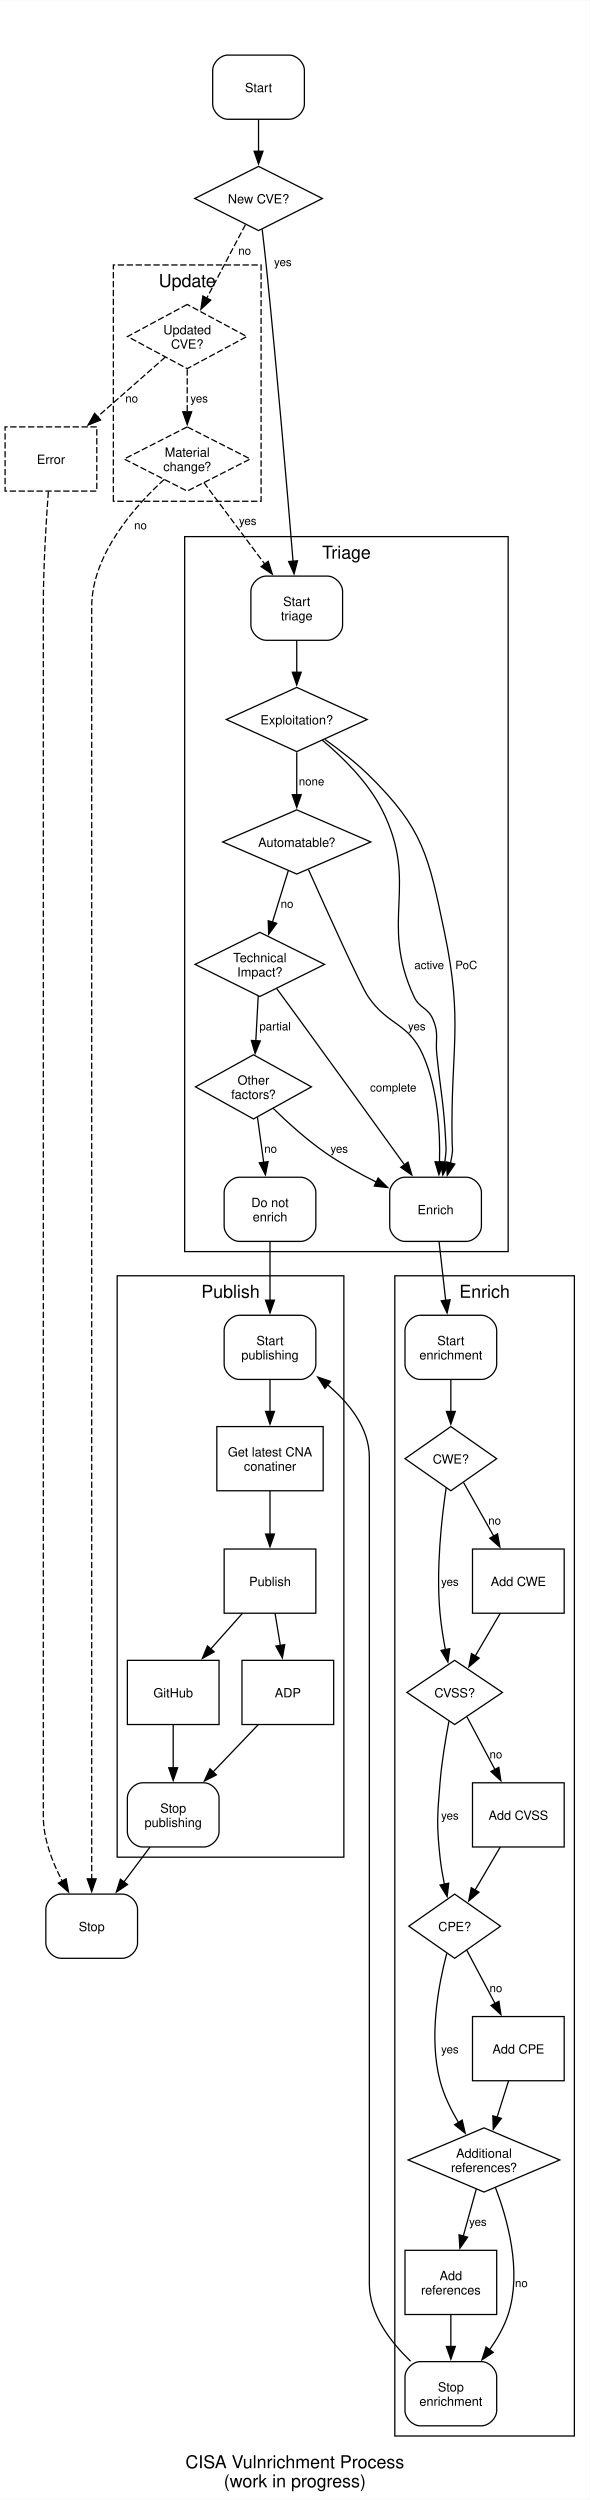
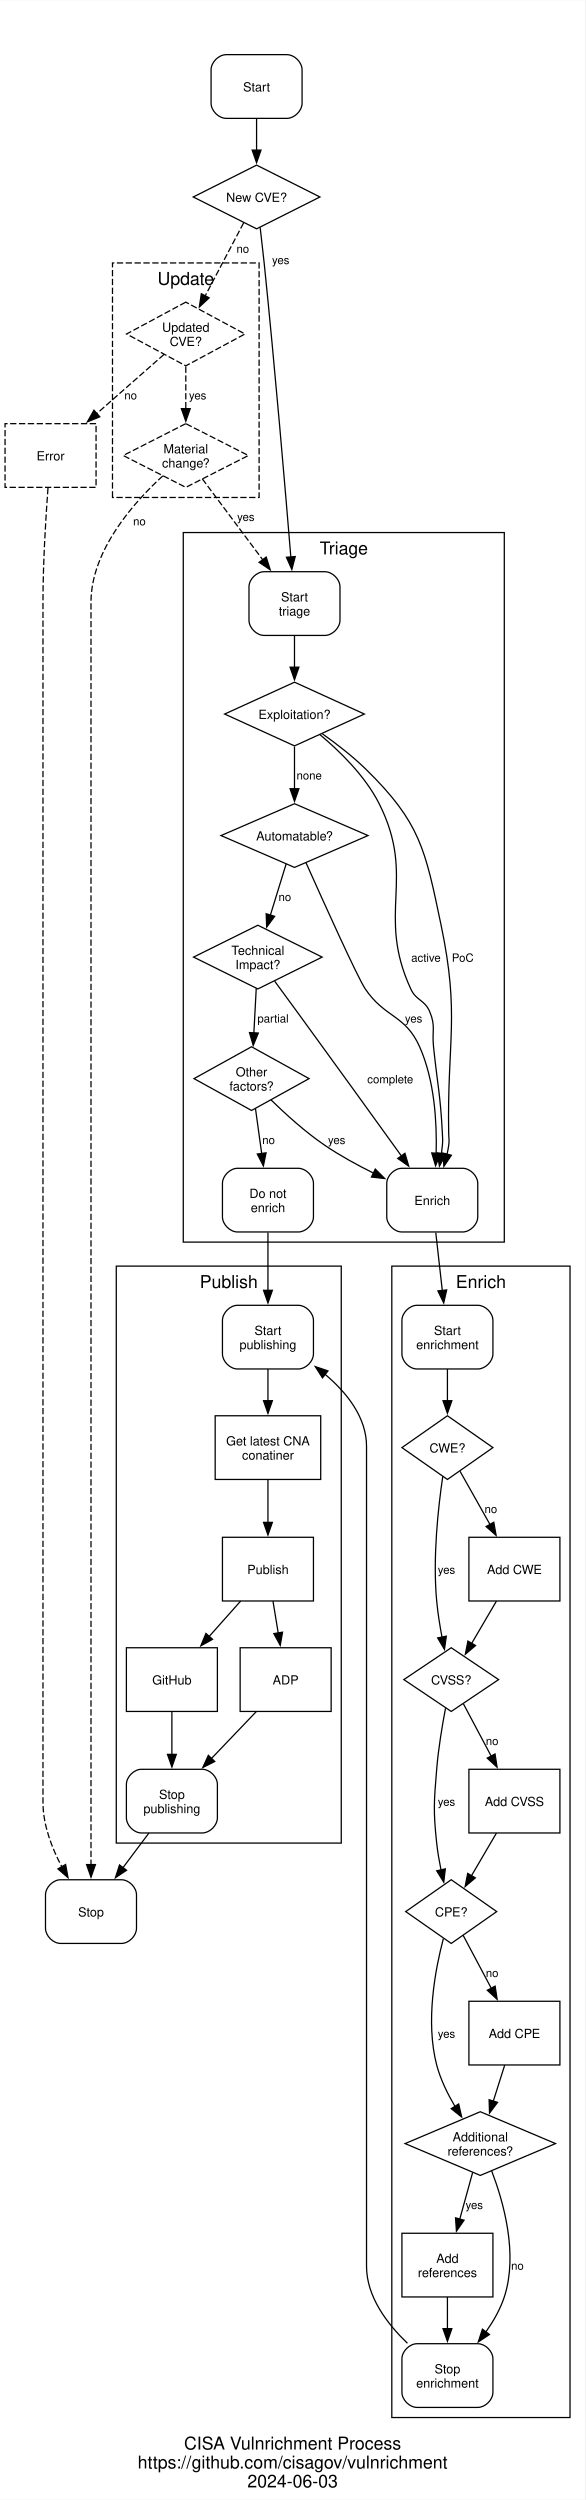
- <svg xmlns="http://www.w3.org/2000/svg" width="463pt" height="1963pt" viewBox="0.00 0.00 463.00 1962.50">
-   <g id="graph0" class="graph" transform="scale(1 1) rotate(0) translate(4 1958.5)">
-     <polygon fill="white" stroke="none" points="-4,4 -4,-1958.5 459,-1958.5 459,4 -4,4" />
-     <text text-anchor="middle" x="227.5" y="-20.7" font-family="Helvetica,sans-Serif" font-size="14.00">CISA Vulnrichment Process</text>
-     <text text-anchor="middle" x="227.5" y="-5.7" font-family="Helvetica,sans-Serif" font-size="14.00"> (work in progress)</text>
+ <svg xmlns="http://www.w3.org/2000/svg" width="463pt" height="1978pt" viewBox="0.00 0.00 463.00 1977.50">
+   <g id="graph0" class="graph" transform="scale(1 1) rotate(0) translate(4 1973.5)">
+     <polygon fill="white" stroke="none" points="-4,4 -4,-1973.5 459,-1973.5 459,4 -4,4" />
+     <text text-anchor="middle" x="227.5" y="-35.7" font-family="Helvetica,sans-Serif" font-size="14.00">CISA Vulnrichment Process</text>
+     <text text-anchor="middle" x="227.5" y="-20.7" font-family="Helvetica,sans-Serif" font-size="14.00">https://github.com/cisagov/vulnrichment</text>
+     <text text-anchor="middle" x="227.5" y="-5.7" font-family="Helvetica,sans-Serif" font-size="14.00">2024-06-03</text>
    <g id="clust1" class="cluster">
</g>
    <g id="clust2" class="cluster">
-       <polygon fill="none" stroke="black" points="141,-976 141,-1537.4 395,-1537.4 395,-976 141,-976" />
-       <text text-anchor="end" x="287.12" y="-1520.1" font-family="Helvetica,sans-Serif" font-size="14.00">Triage</text>
+       <polygon fill="none" stroke="black" points="141,-991 141,-1552.4 395,-1552.4 395,-991 141,-991" />
+       <text text-anchor="end" x="287.12" y="-1535.1" font-family="Helvetica,sans-Serif" font-size="14.00">Triage</text>
    </g>
    <g id="clust3" class="cluster">
-       <polygon fill="none" stroke="black" stroke-dasharray="5,2" points="85,-1565.15 85,-1750.7 201,-1750.7 201,-1565.15 85,-1565.15" />
-       <text text-anchor="middle" x="143" y="-1733.4" font-family="Helvetica,sans-Serif" font-size="14.00">Update</text>
+       <polygon fill="none" stroke="black" stroke-dasharray="5,2" points="85,-1580.15 85,-1765.7 201,-1765.7 201,-1580.15 85,-1580.15" />
+       <text text-anchor="middle" x="143" y="-1748.4" font-family="Helvetica,sans-Serif" font-size="14.00">Update</text>
    </g>
    <g id="clust4" class="cluster">
-       <polygon fill="none" stroke="black" points="88,-500.5 88,-957 266,-957 266,-500.5 88,-500.5" />
-       <text text-anchor="middle" x="177" y="-939.7" font-family="Helvetica,sans-Serif" font-size="14.00">Publish</text>
+       <polygon fill="none" stroke="black" points="88,-515.5 88,-972 266,-972 266,-515.5 88,-515.5" />
+       <text text-anchor="middle" x="177" y="-954.7" font-family="Helvetica,sans-Serif" font-size="14.00">Publish</text>
    </g>
    <g id="clust5" class="cluster">
-       <polygon fill="none" stroke="black" points="306,-46 306,-957 447,-957 447,-46 306,-46" />
-       <text text-anchor="middle" x="376.5" y="-939.7" font-family="Helvetica,sans-Serif" font-size="14.00">Enrich</text>
+       <polygon fill="none" stroke="black" points="306,-61 306,-972 447,-972 447,-61 306,-61" />
+       <text text-anchor="middle" x="376.5" y="-954.7" font-family="Helvetica,sans-Serif" font-size="14.00">Enrich</text>
    </g>
    <g id="node1" class="node">
-       <path fill="none" stroke="black" d="M223,-1915.5C223,-1915.5 175,-1915.5 175,-1915.5 169,-1915.5 163,-1909.5 163,-1903.5 163,-1903.5 163,-1877.1 163,-1877.1 163,-1871.1 169,-1865.1 175,-1865.1 175,-1865.1 223,-1865.1 223,-1865.1 229,-1865.1 235,-1871.1 235,-1877.1 235,-1877.1 235,-1903.5 235,-1903.5 235,-1909.5 229,-1915.5 223,-1915.5" />
-       <text text-anchor="middle" x="199" y="-1886.43" font-family="Helvetica,sans-Serif" font-size="10.00">Start</text>
+       <path fill="none" stroke="black" d="M223,-1930.5C223,-1930.5 175,-1930.5 175,-1930.5 169,-1930.5 163,-1924.5 163,-1918.5 163,-1918.5 163,-1892.1 163,-1892.1 163,-1886.1 169,-1880.1 175,-1880.1 175,-1880.1 223,-1880.1 223,-1880.1 229,-1880.1 235,-1886.1 235,-1892.1 235,-1892.1 235,-1918.5 235,-1918.5 235,-1924.5 229,-1930.5 223,-1930.5" />
+       <text text-anchor="middle" x="199" y="-1901.43" font-family="Helvetica,sans-Serif" font-size="10.00">Start</text>
    </g>
    <g id="node3" class="node">
-       <polygon fill="none" stroke="black" points="199,-1828.1 148.89,-1802.9 199,-1777.7 249.11,-1802.9 199,-1828.1" />
-       <text text-anchor="middle" x="199" y="-1799.03" font-family="Helvetica,sans-Serif" font-size="10.00">New CVE?</text>
+       <polygon fill="none" stroke="black" points="199,-1843.1 148.89,-1817.9 199,-1792.7 249.11,-1817.9 199,-1843.1" />
+       <text text-anchor="middle" x="199" y="-1814.03" font-family="Helvetica,sans-Serif" font-size="10.00">New CVE?</text>
    </g>
    <g id="edge5" class="edge">
-       <path fill="none" stroke="black" d="M199,-1865.06C199,-1857.19 199,-1848.29 199,-1839.76" />
-       <polygon fill="black" stroke="black" points="202.5,-1840.01 199,-1830.01 195.5,-1840.01 202.5,-1840.01" />
+       <path fill="none" stroke="black" d="M199,-1880.06C199,-1872.19 199,-1863.29 199,-1854.76" />
+       <polygon fill="black" stroke="black" points="202.5,-1855.01 199,-1845.01 195.5,-1855.01 202.5,-1855.01" />
    </g>
    <g id="node2" class="node">
-       <path fill="none" stroke="black" d="M92,-471.5C92,-471.5 44,-471.5 44,-471.5 38,-471.5 32,-465.5 32,-459.5 32,-459.5 32,-433.1 32,-433.1 32,-427.1 38,-421.1 44,-421.1 44,-421.1 92,-421.1 92,-421.1 98,-421.1 104,-427.1 104,-433.1 104,-433.1 104,-459.5 104,-459.5 104,-465.5 98,-471.5 92,-471.5" />
-       <text text-anchor="middle" x="68" y="-442.42" font-family="Helvetica,sans-Serif" font-size="10.00">Stop</text>
+       <path fill="none" stroke="black" d="M92,-486.5C92,-486.5 44,-486.5 44,-486.5 38,-486.5 32,-480.5 32,-474.5 32,-474.5 32,-448.1 32,-448.1 32,-442.1 38,-436.1 44,-436.1 44,-436.1 92,-436.1 92,-436.1 98,-436.1 104,-442.1 104,-448.1 104,-448.1 104,-474.5 104,-474.5 104,-480.5 98,-486.5 92,-486.5" />
+       <text text-anchor="middle" x="68" y="-457.42" font-family="Helvetica,sans-Serif" font-size="10.00">Stop</text>
    </g>
    <g id="node4" class="node">
-       <polygon fill="none" stroke="black" stroke-dasharray="5,2" points="143,-1719.7 96.15,-1694.5 143,-1669.3 189.85,-1694.5 143,-1719.7" />
-       <text text-anchor="middle" x="143" y="-1696.25" font-family="Helvetica,sans-Serif" font-size="10.00">Updated</text>
-       <text text-anchor="middle" x="143" y="-1685" font-family="Helvetica,sans-Serif" font-size="10.00"> CVE?</text>
+       <polygon fill="none" stroke="black" stroke-dasharray="5,2" points="143,-1734.7 96.15,-1709.5 143,-1684.3 189.85,-1709.5 143,-1734.7" />
+       <text text-anchor="middle" x="143" y="-1711.25" font-family="Helvetica,sans-Serif" font-size="10.00">Updated</text>
+       <text text-anchor="middle" x="143" y="-1700" font-family="Helvetica,sans-Serif" font-size="10.00"> CVE?</text>
    </g>
    <g id="edge17" class="edge">
-       <path fill="none" stroke="black" stroke-dasharray="5,2" d="M188.73,-1782.38C180.23,-1766.24 168.03,-1743.05 158.37,-1724.7" />
-       <polygon fill="black" stroke="black" points="161.48,-1723.09 153.72,-1715.87 155.28,-1726.35 161.48,-1723.09" />
-       <text text-anchor="middle" x="188.11" y="-1758.72" font-family="Helvetica,sans-Serif" font-size="9.00">no</text>
+       <path fill="none" stroke="black" stroke-dasharray="5,2" d="M188.73,-1797.38C180.23,-1781.24 168.03,-1758.05 158.37,-1739.7" />
+       <polygon fill="black" stroke="black" points="161.48,-1738.09 153.72,-1730.87 155.28,-1741.35 161.48,-1738.09" />
+       <text text-anchor="middle" x="188.11" y="-1773.72" font-family="Helvetica,sans-Serif" font-size="9.00">no</text>
    </g>
    <g id="node24" class="node">
-       <path fill="none" stroke="black" d="M253,-1506.4C253,-1506.4 205,-1506.4 205,-1506.4 199,-1506.4 193,-1500.4 193,-1494.4 193,-1494.4 193,-1468 193,-1468 193,-1462 199,-1456 205,-1456 205,-1456 253,-1456 253,-1456 259,-1456 265,-1462 265,-1468 265,-1468 265,-1494.4 265,-1494.4 265,-1500.4 259,-1506.4 253,-1506.4" />
-       <text text-anchor="middle" x="229" y="-1482.95" font-family="Helvetica,sans-Serif" font-size="10.00">Start</text>
-       <text text-anchor="middle" x="229" y="-1471.7" font-family="Helvetica,sans-Serif" font-size="10.00">triage</text>
+       <path fill="none" stroke="black" d="M253,-1521.4C253,-1521.4 205,-1521.4 205,-1521.4 199,-1521.4 193,-1515.4 193,-1509.4 193,-1509.4 193,-1483 193,-1483 193,-1477 199,-1471 205,-1471 205,-1471 253,-1471 253,-1471 259,-1471 265,-1477 265,-1483 265,-1483 265,-1509.4 265,-1509.4 265,-1515.4 259,-1521.4 253,-1521.4" />
+       <text text-anchor="middle" x="229" y="-1497.95" font-family="Helvetica,sans-Serif" font-size="10.00">Start</text>
+       <text text-anchor="middle" x="229" y="-1486.7" font-family="Helvetica,sans-Serif" font-size="10.00">triage</text>
    </g>
    <g id="edge6" class="edge">
-       <path fill="none" stroke="black" d="M201.85,-1778.72C202.9,-1769.95 204.05,-1759.87 205,-1750.7 213.59,-1667.52 221.88,-1569.66 226.1,-1518.12" />
-       <polygon fill="black" stroke="black" points="229.59,-1518.42 226.92,-1508.16 222.62,-1517.85 229.59,-1518.42" />
-       <text text-anchor="middle" x="218.09" y="-1749.82" font-family="Helvetica,sans-Serif" font-size="9.00">yes</text>
+       <path fill="none" stroke="black" d="M201.85,-1793.72C202.9,-1784.95 204.05,-1774.87 205,-1765.7 213.59,-1682.52 221.88,-1584.66 226.1,-1533.12" />
+       <polygon fill="black" stroke="black" points="229.59,-1533.42 226.92,-1523.16 222.62,-1532.85 229.59,-1533.42" />
+       <text text-anchor="middle" x="218.09" y="-1764.82" font-family="Helvetica,sans-Serif" font-size="9.00">yes</text>
    </g>
    <g id="node5" class="node">
-       <polygon fill="none" stroke="black" stroke-dasharray="5,2" points="143,-1623.55 93.48,-1598.35 143,-1573.15 192.52,-1598.35 143,-1623.55" />
-       <text text-anchor="middle" x="143" y="-1600.1" font-family="Helvetica,sans-Serif" font-size="10.00">Material</text>
-       <text text-anchor="middle" x="143" y="-1588.85" font-family="Helvetica,sans-Serif" font-size="10.00"> change?</text>
+       <polygon fill="none" stroke="black" stroke-dasharray="5,2" points="143,-1638.55 93.48,-1613.35 143,-1588.15 192.52,-1613.35 143,-1638.55" />
+       <text text-anchor="middle" x="143" y="-1615.1" font-family="Helvetica,sans-Serif" font-size="10.00">Material</text>
+       <text text-anchor="middle" x="143" y="-1603.85" font-family="Helvetica,sans-Serif" font-size="10.00"> change?</text>
    </g>
    <g id="edge18" class="edge">
-       <path fill="none" stroke="black" stroke-dasharray="5,2" d="M143,-1668.76C143,-1658.49 143,-1646.37 143,-1635.16" />
-       <polygon fill="black" stroke="black" points="146.5,-1635.44 143,-1625.44 139.5,-1635.44 146.5,-1635.44" />
-       <text text-anchor="middle" x="152.38" y="-1642.75" font-family="Helvetica,sans-Serif" font-size="9.00">  yes</text>
+       <path fill="none" stroke="black" stroke-dasharray="5,2" d="M143,-1683.76C143,-1673.49 143,-1661.37 143,-1650.16" />
+       <polygon fill="black" stroke="black" points="146.5,-1650.44 143,-1640.44 139.5,-1650.44 146.5,-1650.44" />
+       <text text-anchor="middle" x="152.38" y="-1657.75" font-family="Helvetica,sans-Serif" font-size="9.00">  yes</text>
    </g>
    <g id="node22" class="node">
-       <polygon fill="none" stroke="black" stroke-dasharray="5,2" points="72,-1623.55 0,-1623.55 0,-1573.15 72,-1573.15 72,-1623.55" />
-       <text text-anchor="middle" x="36" y="-1594.48" font-family="Helvetica,sans-Serif" font-size="10.00">Error</text>
+       <polygon fill="none" stroke="black" stroke-dasharray="5,2" points="72,-1638.55 0,-1638.55 0,-1588.15 72,-1588.15 72,-1638.55" />
+       <text text-anchor="middle" x="36" y="-1609.48" font-family="Helvetica,sans-Serif" font-size="10.00">Error</text>
    </g>
    <g id="edge2" class="edge">
-       <path fill="none" stroke="black" stroke-dasharray="5,2" d="M125.81,-1678.37C111.49,-1665.78 90.61,-1647.4 72.58,-1631.54" />
-       <polygon fill="black" stroke="black" points="74.96,-1628.97 65.14,-1624.99 70.33,-1634.22 74.96,-1628.97" />
-       <text text-anchor="middle" x="99.38" y="-1642.75" font-family="Helvetica,sans-Serif" font-size="9.00"> no</text>
+       <path fill="none" stroke="black" stroke-dasharray="5,2" d="M125.81,-1693.37C111.49,-1680.78 90.61,-1662.4 72.58,-1646.54" />
+       <polygon fill="black" stroke="black" points="74.96,-1643.97 65.14,-1639.99 70.33,-1649.22 74.96,-1643.97" />
+       <text text-anchor="middle" x="99.38" y="-1657.75" font-family="Helvetica,sans-Serif" font-size="9.00"> no</text>
    </g>
    <g id="edge1" class="edge">
-       <path fill="none" stroke="black" stroke-dasharray="5,2" d="M124.84,-1582.25C102.65,-1561.99 68,-1523.71 68,-1482.2 68,-1482.2 68,-1482.2 68,-532.7 68,-516.4 68,-498.34 68,-483.05" />
-       <polygon fill="black" stroke="black" points="71.5,-483.48 68,-473.48 64.5,-483.48 71.5,-483.48" />
-       <text text-anchor="middle" x="106.31" y="-1543.13" font-family="Helvetica,sans-Serif" font-size="9.00"> no</text>
+       <path fill="none" stroke="black" stroke-dasharray="5,2" d="M124.84,-1597.25C102.65,-1576.99 68,-1538.71 68,-1497.2 68,-1497.2 68,-1497.2 68,-547.7 68,-531.4 68,-513.34 68,-498.05" />
+       <polygon fill="black" stroke="black" points="71.5,-498.48 68,-488.48 64.5,-498.48 71.5,-498.48" />
+       <text text-anchor="middle" x="106.31" y="-1558.13" font-family="Helvetica,sans-Serif" font-size="9.00"> no</text>
    </g>
    <g id="edge19" class="edge">
-       <path fill="none" stroke="black" stroke-dasharray="5,2" d="M156.06,-1579.86C168.69,-1562.95 188.17,-1536.87 203.82,-1515.92" />
-       <polygon fill="black" stroke="black" points="206.62,-1518.02 209.8,-1507.91 201.01,-1513.83 206.62,-1518.02" />
-       <text text-anchor="middle" x="190.5" y="-1546.6" font-family="Helvetica,sans-Serif" font-size="9.00">   yes</text>
+       <path fill="none" stroke="black" stroke-dasharray="5,2" d="M156.06,-1594.86C168.69,-1577.95 188.17,-1551.87 203.82,-1530.92" />
+       <polygon fill="black" stroke="black" points="206.62,-1533.02 209.8,-1522.91 201.01,-1528.83 206.62,-1533.02" />
+       <text text-anchor="middle" x="190.5" y="-1561.6" font-family="Helvetica,sans-Serif" font-size="9.00">   yes</text>
    </g>
    <g id="node6" class="node">
-       <polygon fill="none" stroke="black" points="229,-1419 173.72,-1393.8 229,-1368.6 284.28,-1393.8 229,-1419" />
-       <text text-anchor="middle" x="229" y="-1389.93" font-family="Helvetica,sans-Serif" font-size="10.00">Exploitation?</text>
+       <polygon fill="none" stroke="black" points="229,-1434 173.72,-1408.8 229,-1383.6 284.28,-1408.8 229,-1434" />
+       <text text-anchor="middle" x="229" y="-1404.93" font-family="Helvetica,sans-Serif" font-size="10.00">Exploitation?</text>
    </g>
    <g id="node8" class="node">
-       <polygon fill="none" stroke="black" points="229,-1322.85 170.85,-1297.65 229,-1272.45 287.15,-1297.65 229,-1322.85" />
-       <text text-anchor="middle" x="229" y="-1293.78" font-family="Helvetica,sans-Serif" font-size="10.00">Automatable?</text>
+       <polygon fill="none" stroke="black" points="229,-1337.85 170.85,-1312.65 229,-1287.45 287.15,-1312.65 229,-1337.85" />
+       <text text-anchor="middle" x="229" y="-1308.78" font-family="Helvetica,sans-Serif" font-size="10.00">Automatable?</text>
    </g>
    <g id="edge8" class="edge">
-       <path fill="none" stroke="black" d="M229,-1368.06C229,-1357.79 229,-1345.67 229,-1334.46" />
-       <polygon fill="black" stroke="black" points="232.5,-1334.74 229,-1324.74 225.5,-1334.74 232.5,-1334.74" />
-       <text text-anchor="middle" x="240.62" y="-1342.05" font-family="Helvetica,sans-Serif" font-size="9.00"> none</text>
+       <path fill="none" stroke="black" d="M229,-1383.06C229,-1372.79 229,-1360.67 229,-1349.46" />
+       <polygon fill="black" stroke="black" points="232.5,-1349.74 229,-1339.74 225.5,-1349.74 232.5,-1349.74" />
+       <text text-anchor="middle" x="240.62" y="-1357.05" font-family="Helvetica,sans-Serif" font-size="9.00"> none</text>
    </g>
    <g id="node25" class="node">
-       <path fill="none" stroke="black" d="M362,-1034.4C362,-1034.4 314,-1034.4 314,-1034.4 308,-1034.4 302,-1028.4 302,-1022.4 302,-1022.4 302,-996 302,-996 302,-990 308,-984 314,-984 314,-984 362,-984 362,-984 368,-984 374,-990 374,-996 374,-996 374,-1022.4 374,-1022.4 374,-1028.4 368,-1034.4 362,-1034.4" />
-       <text text-anchor="middle" x="338" y="-1005.33" font-family="Helvetica,sans-Serif" font-size="10.00">Enrich</text>
+       <path fill="none" stroke="black" d="M362,-1049.4C362,-1049.4 314,-1049.4 314,-1049.4 308,-1049.4 302,-1043.4 302,-1037.4 302,-1037.4 302,-1011 302,-1011 302,-1005 308,-999 314,-999 314,-999 362,-999 362,-999 368,-999 374,-1005 374,-1011 374,-1011 374,-1037.4 374,-1037.4 374,-1043.4 368,-1049.4 362,-1049.4" />
+       <text text-anchor="middle" x="338" y="-1020.33" font-family="Helvetica,sans-Serif" font-size="10.00">Enrich</text>
    </g>
    <g id="edge11" class="edge">
-       <path fill="none" stroke="black" d="M249.05,-1377.56C264.44,-1364.72 284.88,-1344.93 296,-1322.85 325.71,-1263.83 293.34,-1236.31 321,-1176.3 325.36,-1166.84 331.93,-1167.89 336,-1158.3 340.84,-1146.88 337.7,-1142.89 339,-1130.55 342.2,-1100.16 344.44,-1092.67 346,-1062.15 346.22,-1057.82 346.41,-1056.71 346,-1052.4 345.8,-1050.23 345.53,-1048 345.23,-1045.76" />
-       <polygon fill="black" stroke="black" points="348.72,-1045.44 343.68,-1036.13 341.81,-1046.56 348.72,-1045.44" />
-       <text text-anchor="middle" x="333" y="-1197.83" font-family="Helvetica,sans-Serif" font-size="9.00">active</text>
+       <path fill="none" stroke="black" d="M249.05,-1392.56C264.44,-1379.72 284.88,-1359.93 296,-1337.85 325.71,-1278.83 293.34,-1251.31 321,-1191.3 325.36,-1181.84 331.93,-1182.89 336,-1173.3 340.84,-1161.88 337.7,-1157.89 339,-1145.55 342.2,-1115.16 344.44,-1107.67 346,-1077.15 346.22,-1072.82 346.41,-1071.71 346,-1067.4 345.8,-1065.23 345.53,-1063 345.23,-1060.76" />
+       <polygon fill="black" stroke="black" points="348.72,-1060.44 343.68,-1051.13 341.81,-1061.56 348.72,-1060.44" />
+       <text text-anchor="middle" x="333" y="-1212.83" font-family="Helvetica,sans-Serif" font-size="9.00">active</text>
    </g>
    <g id="edge12" class="edge">
-       <path fill="none" stroke="black" d="M251.04,-1378.17C261.8,-1370.55 274.63,-1360.72 285,-1350.6 328.79,-1307.87 332.46,-1286.58 345,-1226.7 360,-1155.07 349.67,-1135.32 351,-1062.15 351.08,-1057.82 351.65,-1056.69 351,-1052.4 350.65,-1050.09 350.2,-1047.73 349.68,-1045.37" />
-       <polygon fill="black" stroke="black" points="353.13,-1044.71 347.21,-1035.92 346.36,-1046.48 353.13,-1044.71" />
-       <text text-anchor="middle" x="362.12" y="-1197.83" font-family="Helvetica,sans-Serif" font-size="9.00"> PoC</text>
+       <path fill="none" stroke="black" d="M251.04,-1393.17C261.8,-1385.55 274.63,-1375.72 285,-1365.6 328.79,-1322.87 332.46,-1301.58 345,-1241.7 360,-1170.07 349.67,-1150.32 351,-1077.15 351.08,-1072.82 351.65,-1071.69 351,-1067.4 350.65,-1065.09 350.2,-1062.73 349.68,-1060.37" />
+       <polygon fill="black" stroke="black" points="353.13,-1059.71 347.21,-1050.92 346.36,-1061.48 353.13,-1059.71" />
+       <text text-anchor="middle" x="362.12" y="-1212.83" font-family="Helvetica,sans-Serif" font-size="9.00"> PoC</text>
    </g>
    <g id="node7" class="node">
-       <polygon fill="none" stroke="black" points="200,-1226.7 149.15,-1201.5 200,-1176.3 250.85,-1201.5 200,-1226.7" />
-       <text text-anchor="middle" x="200" y="-1203.25" font-family="Helvetica,sans-Serif" font-size="10.00">Technical</text>
-       <text text-anchor="middle" x="200" y="-1192" font-family="Helvetica,sans-Serif" font-size="10.00">Impact?</text>
+       <polygon fill="none" stroke="black" points="200,-1241.7 149.15,-1216.5 200,-1191.3 250.85,-1216.5 200,-1241.7" />
+       <text text-anchor="middle" x="200" y="-1218.25" font-family="Helvetica,sans-Serif" font-size="10.00">Technical</text>
+       <text text-anchor="middle" x="200" y="-1207" font-family="Helvetica,sans-Serif" font-size="10.00">Impact?</text>
    </g>
    <g id="node21" class="node">
-       <polygon fill="none" stroke="black" points="195,-1130.55 149.48,-1105.35 195,-1080.15 240.52,-1105.35 195,-1130.55" />
-       <text text-anchor="middle" x="195" y="-1107.1" font-family="Helvetica,sans-Serif" font-size="10.00">Other</text>
-       <text text-anchor="middle" x="195" y="-1095.85" font-family="Helvetica,sans-Serif" font-size="10.00">factors?</text>
+       <polygon fill="none" stroke="black" points="195,-1145.55 149.48,-1120.35 195,-1095.15 240.52,-1120.35 195,-1145.55" />
+       <text text-anchor="middle" x="195" y="-1122.1" font-family="Helvetica,sans-Serif" font-size="10.00">Other</text>
+       <text text-anchor="middle" x="195" y="-1110.85" font-family="Helvetica,sans-Serif" font-size="10.00">factors?</text>
    </g>
    <g id="edge14" class="edge">
-       <path fill="none" stroke="black" d="M198.74,-1176.74C198.17,-1166.04 197.49,-1153.18 196.86,-1141.4" />
-       <polygon fill="black" stroke="black" points="200.37,-1141.41 196.34,-1131.61 193.38,-1141.78 200.37,-1141.41" />
-       <text text-anchor="middle" x="212" y="-1149.75" font-family="Helvetica,sans-Serif" font-size="9.00">  partial</text>
+       <path fill="none" stroke="black" d="M198.74,-1191.74C198.17,-1181.04 197.49,-1168.18 196.86,-1156.4" />
+       <polygon fill="black" stroke="black" points="200.37,-1156.41 196.34,-1146.61 193.38,-1156.78 200.37,-1156.41" />
+       <text text-anchor="middle" x="212" y="-1164.75" font-family="Helvetica,sans-Serif" font-size="9.00">  partial</text>
    </g>
    <g id="edge10" class="edge">
-       <path fill="none" stroke="black" d="M213.31,-1182.45C218.8,-1174.99 225.22,-1166.24 231,-1158.3 259.48,-1119.2 292,-1074.13 313.64,-1044.08" />
-       <polygon fill="black" stroke="black" points="316.38,-1046.26 319.38,-1036.1 310.7,-1042.18 316.38,-1046.26" />
-       <text text-anchor="middle" x="304.75" y="-1101.68" font-family="Helvetica,sans-Serif" font-size="9.00">complete</text>
+       <path fill="none" stroke="black" d="M213.31,-1197.45C218.8,-1189.99 225.22,-1181.24 231,-1173.3 259.48,-1134.2 292,-1089.13 313.64,-1059.08" />
+       <polygon fill="black" stroke="black" points="316.38,-1061.26 319.38,-1051.1 310.7,-1057.18 316.38,-1061.26" />
+       <text text-anchor="middle" x="304.75" y="-1116.68" font-family="Helvetica,sans-Serif" font-size="9.00">complete</text>
    </g>
    <g id="edge9" class="edge">
-       <path fill="none" stroke="black" d="M222.42,-1275.29C218.71,-1263.25 214.01,-1247.98 209.87,-1234.53" />
-       <polygon fill="black" stroke="black" points="213.29,-1233.75 207,-1225.23 206.6,-1235.81 213.29,-1233.75" />
-       <text text-anchor="middle" x="221.38" y="-1245.9" font-family="Helvetica,sans-Serif" font-size="9.00"> no</text>
+       <path fill="none" stroke="black" d="M222.42,-1290.29C218.71,-1278.25 214.01,-1262.98 209.87,-1249.53" />
+       <polygon fill="black" stroke="black" points="213.29,-1248.75 207,-1240.23 206.6,-1250.81 213.29,-1248.75" />
+       <text text-anchor="middle" x="221.38" y="-1260.9" font-family="Helvetica,sans-Serif" font-size="9.00"> no</text>
    </g>
    <g id="edge13" class="edge">
-       <path fill="none" stroke="black" d="M238.15,-1276.05C252.44,-1244.05 279.03,-1185.13 285,-1176.3 300.64,-1153.19 316.66,-1156.04 328,-1130.55 339.79,-1104.05 341.76,-1071.04 341.08,-1046.3" />
-       <polygon fill="black" stroke="black" points="344.58,-1046.22 340.63,-1036.39 337.58,-1046.54 344.58,-1046.22" />
-       <text text-anchor="middle" x="323.25" y="-1149.75" font-family="Helvetica,sans-Serif" font-size="9.00"> yes</text>
+       <path fill="none" stroke="black" d="M238.15,-1291.05C252.44,-1259.05 279.03,-1200.13 285,-1191.3 300.64,-1168.19 316.66,-1171.04 328,-1145.55 339.79,-1119.05 341.76,-1086.04 341.08,-1061.3" />
+       <polygon fill="black" stroke="black" points="344.58,-1061.22 340.63,-1051.39 337.58,-1061.54 344.58,-1061.22" />
+       <text text-anchor="middle" x="323.25" y="-1164.75" font-family="Helvetica,sans-Serif" font-size="9.00"> yes</text>
    </g>
    <g id="node9" class="node">
-       <polygon fill="none" stroke="black" points="350,-838.6 314,-813.4 350,-788.2 386,-813.4 350,-838.6" />
-       <text text-anchor="middle" x="350" y="-809.53" font-family="Helvetica,sans-Serif" font-size="10.00">CWE?</text>
+       <polygon fill="none" stroke="black" points="350,-853.6 314,-828.4 350,-803.2 386,-828.4 350,-853.6" />
+       <text text-anchor="middle" x="350" y="-824.53" font-family="Helvetica,sans-Serif" font-size="10.00">CWE?</text>
    </g>
    <g id="node10" class="node">
-       <polygon fill="none" stroke="black" points="353,-655.05 315.51,-629.85 353,-604.65 390.49,-629.85 353,-655.05" />
-       <text text-anchor="middle" x="353" y="-625.98" font-family="Helvetica,sans-Serif" font-size="10.00">CVSS?</text>
+       <polygon fill="none" stroke="black" points="353,-670.05 315.51,-644.85 353,-619.65 390.49,-644.85 353,-670.05" />
+       <text text-anchor="middle" x="353" y="-640.98" font-family="Helvetica,sans-Serif" font-size="10.00">CVSS?</text>
    </g>
    <g id="edge29" class="edge">
-       <path fill="none" stroke="black" d="M346.33,-790.63C342.75,-766.51 338.29,-726.46 341.5,-692.05 342.37,-682.66 343.99,-672.57 345.73,-663.35" />
-       <polygon fill="black" stroke="black" points="349.13,-664.22 347.67,-653.72 342.27,-662.83 349.13,-664.22" />
-       <text text-anchor="middle" x="349.25" y="-713.58" font-family="Helvetica,sans-Serif" font-size="9.00"> yes</text>
+       <path fill="none" stroke="black" d="M346.33,-805.63C342.75,-781.51 338.29,-741.46 341.5,-707.05 342.37,-697.66 343.99,-687.57 345.73,-678.35" />
+       <polygon fill="black" stroke="black" points="349.13,-679.22 347.67,-668.72 342.27,-677.83 349.13,-679.22" />
+       <text text-anchor="middle" x="349.25" y="-728.58" font-family="Helvetica,sans-Serif" font-size="9.00"> yes</text>
    </g>
    <g id="node13" class="node">
-       <polygon fill="none" stroke="black" points="439,-742.45 367,-742.45 367,-692.05 439,-692.05 439,-742.45" />
-       <text text-anchor="middle" x="403" y="-713.38" font-family="Helvetica,sans-Serif" font-size="10.00">Add CWE</text>
+       <polygon fill="none" stroke="black" points="439,-757.45 367,-757.45 367,-707.05 439,-707.05 439,-757.45" />
+       <text text-anchor="middle" x="403" y="-728.38" font-family="Helvetica,sans-Serif" font-size="10.00">Add CWE</text>
    </g>
    <g id="edge30" class="edge">
-       <path fill="none" stroke="black" d="M359.97,-794.69C366.63,-782.86 375.61,-766.91 383.64,-752.64" />
-       <polygon fill="black" stroke="black" points="386.68,-754.38 388.53,-743.95 380.58,-750.95 386.68,-754.38" />
-       <text text-anchor="middle" x="384.38" y="-761.65" font-family="Helvetica,sans-Serif" font-size="9.00"> no</text>
+       <path fill="none" stroke="black" d="M359.97,-809.69C366.63,-797.86 375.61,-781.91 383.64,-767.64" />
+       <polygon fill="black" stroke="black" points="386.68,-769.38 388.53,-758.95 380.58,-765.95 386.68,-769.38" />
+       <text text-anchor="middle" x="384.38" y="-776.65" font-family="Helvetica,sans-Serif" font-size="9.00"> no</text>
    </g>
    <g id="node11" class="node">
-       <polygon fill="none" stroke="black" points="353,-471.5 317,-446.3 353,-421.1 389,-446.3 353,-471.5" />
-       <text text-anchor="middle" x="353" y="-442.42" font-family="Helvetica,sans-Serif" font-size="10.00">CPE?</text>
+       <polygon fill="none" stroke="black" points="353,-486.5 317,-461.3 353,-436.1 389,-461.3 353,-486.5" />
+       <text text-anchor="middle" x="353" y="-457.42" font-family="Helvetica,sans-Serif" font-size="10.00">CPE?</text>
    </g>
    <g id="edge32" class="edge">
-       <path fill="none" stroke="black" d="M348.51,-607.22C345.88,-593.46 342.83,-575.21 341.5,-558.9 339.39,-533.03 338.74,-526.31 341.5,-500.5 342.24,-493.58 343.51,-486.23 344.93,-479.28" />
-       <polygon fill="black" stroke="black" points="348.34,-480.1 347.1,-469.58 341.51,-478.58 348.34,-480.1" />
-       <text text-anchor="middle" x="349.25" y="-530.02" font-family="Helvetica,sans-Serif" font-size="9.00"> yes</text>
+       <path fill="none" stroke="black" d="M348.51,-622.22C345.88,-608.46 342.83,-590.21 341.5,-573.9 339.39,-548.03 338.74,-541.31 341.5,-515.5 342.24,-508.58 343.51,-501.23 344.93,-494.28" />
+       <polygon fill="black" stroke="black" points="348.34,-495.1 347.1,-484.58 341.51,-493.58 348.34,-495.1" />
+       <text text-anchor="middle" x="349.25" y="-545.02" font-family="Helvetica,sans-Serif" font-size="9.00"> yes</text>
    </g>
    <g id="node14" class="node">
-       <polygon fill="none" stroke="black" points="439,-558.9 367,-558.9 367,-508.5 439,-508.5 439,-558.9" />
-       <text text-anchor="middle" x="403" y="-529.82" font-family="Helvetica,sans-Serif" font-size="10.00">Add CVSS</text>
+       <polygon fill="none" stroke="black" points="439,-573.9 367,-573.9 367,-523.5 439,-523.5 439,-573.9" />
+       <text text-anchor="middle" x="403" y="-544.82" font-family="Helvetica,sans-Serif" font-size="10.00">Add CVSS</text>
    </g>
    <g id="edge33" class="edge">
-       <path fill="none" stroke="black" d="M362.64,-610.7C368.9,-598.92 377.25,-583.19 384.73,-569.1" />
-       <polygon fill="black" stroke="black" points="387.68,-571.02 389.28,-560.54 381.49,-567.73 387.68,-571.02" />
-       <text text-anchor="middle" x="385.38" y="-578.1" font-family="Helvetica,sans-Serif" font-size="9.00"> no</text>
+       <path fill="none" stroke="black" d="M362.64,-625.7C368.9,-613.92 377.25,-598.19 384.73,-584.1" />
+       <polygon fill="black" stroke="black" points="387.68,-586.02 389.28,-575.54 381.49,-582.73 387.68,-586.02" />
+       <text text-anchor="middle" x="385.38" y="-593.1" font-family="Helvetica,sans-Serif" font-size="9.00"> no</text>
    </g>
    <g id="node12" class="node">
-       <polygon fill="none" stroke="black" points="376,-287.95 316.49,-262.75 376,-237.55 435.51,-262.75 376,-287.95" />
-       <text text-anchor="middle" x="376" y="-264.5" font-family="Helvetica,sans-Serif" font-size="10.00">Additional</text>
-       <text text-anchor="middle" x="376" y="-253.25" font-family="Helvetica,sans-Serif" font-size="10.00">references?</text>
+       <polygon fill="none" stroke="black" points="376,-302.95 316.49,-277.75 376,-252.55 435.51,-277.75 376,-302.95" />
+       <text text-anchor="middle" x="376" y="-279.5" font-family="Helvetica,sans-Serif" font-size="10.00">Additional</text>
+       <text text-anchor="middle" x="376" y="-268.25" font-family="Helvetica,sans-Serif" font-size="10.00">references?</text>
    </g>
    <g id="edge35" class="edge">
-       <path fill="none" stroke="black" d="M346.8,-424.94C340.39,-400.72 332.5,-359.26 341.5,-324.95 344.49,-313.57 350.12,-302.07 355.99,-292.16" />
-       <polygon fill="black" stroke="black" points="358.91,-294.1 361.27,-283.77 352.98,-290.37 358.91,-294.1" />
-       <text text-anchor="middle" x="349.25" y="-346.47" font-family="Helvetica,sans-Serif" font-size="9.00"> yes</text>
+       <path fill="none" stroke="black" d="M346.8,-439.94C340.39,-415.72 332.5,-374.26 341.5,-339.95 344.49,-328.57 350.12,-317.07 355.99,-307.16" />
+       <polygon fill="black" stroke="black" points="358.91,-309.1 361.27,-298.77 352.98,-305.37 358.91,-309.1" />
+       <text text-anchor="middle" x="349.25" y="-361.47" font-family="Helvetica,sans-Serif" font-size="9.00"> yes</text>
    </g>
    <g id="node15" class="node">
-       <polygon fill="none" stroke="black" points="439,-375.35 367,-375.35 367,-324.95 439,-324.95 439,-375.35" />
-       <text text-anchor="middle" x="403" y="-346.27" font-family="Helvetica,sans-Serif" font-size="10.00">Add CPE</text>
+       <polygon fill="none" stroke="black" points="439,-390.35 367,-390.35 367,-339.95 439,-339.95 439,-390.35" />
+       <text text-anchor="middle" x="403" y="-361.27" font-family="Helvetica,sans-Serif" font-size="10.00">Add CPE</text>
    </g>
    <g id="edge36" class="edge">
-       <path fill="none" stroke="black" d="M362.4,-427.59C368.69,-415.76 377.16,-399.81 384.74,-385.54" />
-       <polygon fill="black" stroke="black" points="387.74,-387.34 389.34,-376.87 381.56,-384.06 387.74,-387.34" />
-       <text text-anchor="middle" x="385.38" y="-394.55" font-family="Helvetica,sans-Serif" font-size="9.00"> no</text>
+       <path fill="none" stroke="black" d="M362.4,-442.59C368.69,-430.76 377.16,-414.81 384.74,-400.54" />
+       <polygon fill="black" stroke="black" points="387.74,-402.34 389.34,-391.87 381.56,-399.06 387.74,-402.34" />
+       <text text-anchor="middle" x="385.38" y="-409.55" font-family="Helvetica,sans-Serif" font-size="9.00"> no</text>
    </g>
    <g id="node16" class="node">
-       <polygon fill="none" stroke="black" points="386,-191.8 314,-191.8 314,-141.4 386,-141.4 386,-191.8" />
-       <text text-anchor="middle" x="350" y="-168.35" font-family="Helvetica,sans-Serif" font-size="10.00">Add</text>
-       <text text-anchor="middle" x="350" y="-157.1" font-family="Helvetica,sans-Serif" font-size="10.00">references</text>
+       <polygon fill="none" stroke="black" points="386,-206.8 314,-206.8 314,-156.4 386,-156.4 386,-206.8" />
+       <text text-anchor="middle" x="350" y="-183.35" font-family="Helvetica,sans-Serif" font-size="10.00">Add</text>
+       <text text-anchor="middle" x="350" y="-172.1" font-family="Helvetica,sans-Serif" font-size="10.00">references</text>
    </g>
    <g id="edge38" class="edge">
-       <path fill="none" stroke="black" d="M369.97,-239.91C366.94,-228.93 363.19,-215.35 359.76,-202.94" />
-       <polygon fill="black" stroke="black" points="363.17,-202.13 357.13,-193.43 356.42,-204 363.17,-202.13" />
-       <text text-anchor="middle" x="371.25" y="-211" font-family="Helvetica,sans-Serif" font-size="9.00"> yes</text>
+       <path fill="none" stroke="black" d="M369.97,-254.91C366.94,-243.93 363.19,-230.35 359.76,-217.94" />
+       <polygon fill="black" stroke="black" points="363.17,-217.13 357.13,-208.43 356.42,-219 363.17,-217.13" />
+       <text text-anchor="middle" x="371.25" y="-226" font-family="Helvetica,sans-Serif" font-size="9.00"> yes</text>
    </g>
    <g id="node29" class="node">
-       <path fill="none" stroke="black" d="M374,-104.4C374,-104.4 326,-104.4 326,-104.4 320,-104.4 314,-98.4 314,-92.4 314,-92.4 314,-66 314,-66 314,-60 320,-54 326,-54 326,-54 374,-54 374,-54 380,-54 386,-60 386,-66 386,-66 386,-92.4 386,-92.4 386,-98.4 380,-104.4 374,-104.4" />
-       <text text-anchor="middle" x="350" y="-80.95" font-family="Helvetica,sans-Serif" font-size="10.00">Stop</text>
-       <text text-anchor="middle" x="350" y="-69.7" font-family="Helvetica,sans-Serif" font-size="10.00">enrichment</text>
+       <path fill="none" stroke="black" d="M374,-119.4C374,-119.4 326,-119.4 326,-119.4 320,-119.4 314,-113.4 314,-107.4 314,-107.4 314,-81 314,-81 314,-75 320,-69 326,-69 326,-69 374,-69 374,-69 380,-69 386,-75 386,-81 386,-81 386,-107.4 386,-107.4 386,-113.4 380,-119.4 374,-119.4" />
+       <text text-anchor="middle" x="350" y="-95.95" font-family="Helvetica,sans-Serif" font-size="10.00">Stop</text>
+       <text text-anchor="middle" x="350" y="-84.7" font-family="Helvetica,sans-Serif" font-size="10.00">enrichment</text>
    </g>
    <g id="edge39" class="edge">
-       <path fill="none" stroke="black" d="M384.95,-241.27C394.29,-216.94 406.14,-175.37 395,-141.4 391.8,-131.66 386.4,-122.19 380.42,-113.73" />
-       <polygon fill="black" stroke="black" points="383.27,-111.69 374.43,-105.84 377.69,-115.92 383.27,-111.69" />
-       <text text-anchor="middle" x="405.38" y="-162.93" font-family="Helvetica,sans-Serif" font-size="9.00"> no</text>
+       <path fill="none" stroke="black" d="M384.95,-256.27C394.29,-231.94 406.14,-190.37 395,-156.4 391.8,-146.66 386.4,-137.19 380.42,-128.73" />
+       <polygon fill="black" stroke="black" points="383.27,-126.69 374.43,-120.84 377.69,-130.92 383.27,-126.69" />
+       <text text-anchor="middle" x="405.38" y="-177.93" font-family="Helvetica,sans-Serif" font-size="9.00"> no</text>
    </g>
    <g id="edge31" class="edge">
-       <path fill="none" stroke="black" d="M388.81,-692.01C382.68,-681.54 375.48,-669.25 369.15,-658.44" />
-       <polygon fill="black" stroke="black" points="372.25,-656.8 364.18,-649.94 366.21,-660.34 372.25,-656.8" />
+       <path fill="none" stroke="black" d="M388.81,-707.01C382.68,-696.54 375.48,-684.25 369.15,-673.44" />
+       <polygon fill="black" stroke="black" points="372.25,-671.8 364.18,-664.94 366.21,-675.34 372.25,-671.8" />
    </g>
    <g id="edge34" class="edge">
-       <path fill="none" stroke="black" d="M388.81,-508.46C382.64,-497.92 375.38,-485.52 369.02,-474.66" />
-       <polygon fill="black" stroke="black" points="372.09,-472.98 364.02,-466.12 366.05,-476.52 372.09,-472.98" />
+       <path fill="none" stroke="black" d="M388.81,-523.46C382.64,-512.92 375.38,-500.52 369.02,-489.66" />
+       <polygon fill="black" stroke="black" points="372.09,-487.98 364.02,-481.12 366.05,-491.52 372.09,-487.98" />
    </g>
    <g id="edge37" class="edge">
-       <path fill="none" stroke="black" d="M395.34,-324.91C392.51,-315.97 389.27,-305.71 386.25,-296.17" />
-       <polygon fill="black" stroke="black" points="389.66,-295.35 383.31,-286.87 382.99,-297.46 389.66,-295.35" />
+       <path fill="none" stroke="black" d="M395.34,-339.91C392.51,-330.97 389.27,-320.71 386.25,-311.17" />
+       <polygon fill="black" stroke="black" points="389.66,-310.35 383.31,-301.87 382.99,-312.46 389.66,-310.35" />
    </g>
    <g id="edge40" class="edge">
-       <path fill="none" stroke="black" d="M350,-141.36C350,-133.49 350,-124.59 350,-116.06" />
-       <polygon fill="black" stroke="black" points="353.5,-116.31 350,-106.31 346.5,-116.31 353.5,-116.31" />
+       <path fill="none" stroke="black" d="M350,-156.36C350,-148.49 350,-139.59 350,-131.06" />
+       <polygon fill="black" stroke="black" points="353.5,-131.31 350,-121.31 346.5,-131.31 353.5,-131.31" />
    </g>
    <g id="node17" class="node">
-       <polygon fill="none" stroke="black" points="168,-655.05 96,-655.05 96,-604.65 168,-604.65 168,-655.05" />
-       <text text-anchor="middle" x="132" y="-625.98" font-family="Helvetica,sans-Serif" font-size="10.00">GitHub</text>
+       <polygon fill="none" stroke="black" points="168,-670.05 96,-670.05 96,-619.65 168,-619.65 168,-670.05" />
+       <text text-anchor="middle" x="132" y="-640.98" font-family="Helvetica,sans-Serif" font-size="10.00">GitHub</text>
    </g>
    <g id="node23" class="node">
-       <path fill="none" stroke="black" d="M156,-558.9C156,-558.9 108,-558.9 108,-558.9 102,-558.9 96,-552.9 96,-546.9 96,-546.9 96,-520.5 96,-520.5 96,-514.5 102,-508.5 108,-508.5 108,-508.5 156,-508.5 156,-508.5 162,-508.5 168,-514.5 168,-520.5 168,-520.5 168,-546.9 168,-546.9 168,-552.9 162,-558.9 156,-558.9" />
-       <text text-anchor="middle" x="132" y="-535.45" font-family="Helvetica,sans-Serif" font-size="10.00">Stop</text>
-       <text text-anchor="middle" x="132" y="-524.2" font-family="Helvetica,sans-Serif" font-size="10.00">publishing</text>
+       <path fill="none" stroke="black" d="M156,-573.9C156,-573.9 108,-573.9 108,-573.9 102,-573.9 96,-567.9 96,-561.9 96,-561.9 96,-535.5 96,-535.5 96,-529.5 102,-523.5 108,-523.5 108,-523.5 156,-523.5 156,-523.5 162,-523.5 168,-529.5 168,-535.5 168,-535.5 168,-561.9 168,-561.9 168,-567.9 162,-573.9 156,-573.9" />
+       <text text-anchor="middle" x="132" y="-550.45" font-family="Helvetica,sans-Serif" font-size="10.00">Stop</text>
+       <text text-anchor="middle" x="132" y="-539.2" font-family="Helvetica,sans-Serif" font-size="10.00">publishing</text>
    </g>
    <g id="edge25" class="edge">
-       <path fill="none" stroke="black" d="M132,-604.6C132,-594.25 132,-581.96 132,-570.59" />
-       <polygon fill="black" stroke="black" points="135.5,-570.7 132,-560.7 128.5,-570.7 135.5,-570.7" />
+       <path fill="none" stroke="black" d="M132,-619.6C132,-609.25 132,-596.96 132,-585.59" />
+       <polygon fill="black" stroke="black" points="135.5,-585.7 132,-575.7 128.5,-585.7 135.5,-585.7" />
    </g>
    <g id="node18" class="node">
-       <polygon fill="none" stroke="black" points="258,-655.05 186,-655.05 186,-604.65 258,-604.65 258,-655.05" />
-       <text text-anchor="middle" x="222" y="-625.98" font-family="Helvetica,sans-Serif" font-size="10.00">ADP</text>
+       <polygon fill="none" stroke="black" points="258,-670.05 186,-670.05 186,-619.65 258,-619.65 258,-670.05" />
+       <text text-anchor="middle" x="222" y="-640.98" font-family="Helvetica,sans-Serif" font-size="10.00">ADP</text>
    </g>
    <g id="edge26" class="edge">
-       <path fill="none" stroke="black" d="M198.82,-604.6C187.99,-593.27 174.93,-579.61 163.24,-567.38" />
-       <polygon fill="black" stroke="black" points="165.9,-565.1 156.46,-560.29 160.84,-569.93 165.9,-565.1" />
+       <path fill="none" stroke="black" d="M198.82,-619.6C187.99,-608.27 174.93,-594.61 163.24,-582.38" />
+       <polygon fill="black" stroke="black" points="165.9,-580.1 156.46,-575.29 160.84,-584.93 165.9,-580.1" />
    </g>
    <g id="node19" class="node">
-       <polygon fill="none" stroke="black" points="244,-742.45 172,-742.45 172,-692.05 244,-692.05 244,-742.45" />
-       <text text-anchor="middle" x="208" y="-713.38" font-family="Helvetica,sans-Serif" font-size="10.00">Publish</text>
+       <polygon fill="none" stroke="black" points="244,-757.45 172,-757.45 172,-707.05 244,-707.05 244,-757.45" />
+       <text text-anchor="middle" x="208" y="-728.38" font-family="Helvetica,sans-Serif" font-size="10.00">Publish</text>
    </g>
    <g id="edge21" class="edge">
-       <path fill="none" stroke="black" d="M186.42,-692.01C178.63,-683.25 169.69,-673.2 161.34,-663.82" />
-       <polygon fill="black" stroke="black" points="164.16,-661.73 154.9,-656.58 158.93,-666.38 164.16,-661.73" />
+       <path fill="none" stroke="black" d="M186.42,-707.01C178.63,-698.25 169.69,-688.2 161.34,-678.82" />
+       <polygon fill="black" stroke="black" points="164.16,-676.73 154.9,-671.58 158.93,-681.38 164.16,-676.73" />
    </g>
    <g id="edge22" class="edge">
-       <path fill="none" stroke="black" d="M211.97,-692.01C213.26,-684.14 214.72,-675.24 216.12,-666.71" />
-       <polygon fill="black" stroke="black" points="219.56,-667.38 217.72,-656.94 212.65,-666.25 219.56,-667.38" />
+       <path fill="none" stroke="black" d="M211.97,-707.01C213.26,-699.14 214.72,-690.24 216.12,-681.71" />
+       <polygon fill="black" stroke="black" points="219.56,-682.38 217.72,-671.94 212.65,-681.25 219.56,-682.38" />
    </g>
    <g id="node20" class="node">
-       <polygon fill="none" stroke="black" points="249.75,-838.6 166.25,-838.6 166.25,-788.2 249.75,-788.2 249.75,-838.6" />
-       <text text-anchor="middle" x="208" y="-815.15" font-family="Helvetica,sans-Serif" font-size="10.00">Get latest CNA</text>
-       <text text-anchor="middle" x="208" y="-803.9" font-family="Helvetica,sans-Serif" font-size="10.00">conatiner</text>
+       <polygon fill="none" stroke="black" points="249.75,-853.6 166.25,-853.6 166.25,-803.2 249.75,-803.2 249.75,-853.6" />
+       <text text-anchor="middle" x="208" y="-830.15" font-family="Helvetica,sans-Serif" font-size="10.00">Get latest CNA</text>
+       <text text-anchor="middle" x="208" y="-818.9" font-family="Helvetica,sans-Serif" font-size="10.00">conatiner</text>
    </g>
    <g id="edge20" class="edge">
-       <path fill="none" stroke="black" d="M208,-788.15C208,-777.8 208,-765.51 208,-754.14" />
-       <polygon fill="black" stroke="black" points="211.5,-754.25 208,-744.25 204.5,-754.25 211.5,-754.25" />
+       <path fill="none" stroke="black" d="M208,-803.15C208,-792.8 208,-780.51 208,-769.14" />
+       <polygon fill="black" stroke="black" points="211.5,-769.25 208,-759.25 204.5,-769.25 211.5,-769.25" />
    </g>
    <g id="edge16" class="edge">
-       <path fill="none" stroke="black" d="M210.37,-1088.57C221.59,-1077.58 237.54,-1063.04 253.25,-1052.4 265.17,-1044.33 278.86,-1036.84 291.7,-1030.48" />
-       <polygon fill="black" stroke="black" points="292.92,-1033.78 300.41,-1026.29 289.88,-1027.47 292.92,-1033.78" />
-       <text text-anchor="middle" x="262.38" y="-1053.6" font-family="Helvetica,sans-Serif" font-size="9.00">  yes</text>
+       <path fill="none" stroke="black" d="M210.37,-1103.57C221.59,-1092.58 237.54,-1078.04 253.25,-1067.4 265.17,-1059.33 278.86,-1051.84 291.7,-1045.48" />
+       <polygon fill="black" stroke="black" points="292.92,-1048.78 300.41,-1041.29 289.88,-1042.47 292.92,-1048.78" />
+       <text text-anchor="middle" x="262.38" y="-1068.6" font-family="Helvetica,sans-Serif" font-size="9.00">  yes</text>
    </g>
    <g id="node26" class="node">
-       <path fill="none" stroke="black" d="M232,-1034.4C232,-1034.4 184,-1034.4 184,-1034.4 178,-1034.4 172,-1028.4 172,-1022.4 172,-1022.4 172,-996 172,-996 172,-990 178,-984 184,-984 184,-984 232,-984 232,-984 238,-984 244,-990 244,-996 244,-996 244,-1022.4 244,-1022.4 244,-1028.4 238,-1034.4 232,-1034.4" />
-       <text text-anchor="middle" x="208" y="-1010.95" font-family="Helvetica,sans-Serif" font-size="10.00">Do not</text>
-       <text text-anchor="middle" x="208" y="-999.7" font-family="Helvetica,sans-Serif" font-size="10.00">enrich</text>
+       <path fill="none" stroke="black" d="M232,-1049.4C232,-1049.4 184,-1049.4 184,-1049.4 178,-1049.4 172,-1043.4 172,-1037.4 172,-1037.4 172,-1011 172,-1011 172,-1005 178,-999 184,-999 184,-999 232,-999 232,-999 238,-999 244,-1005 244,-1011 244,-1011 244,-1037.4 244,-1037.4 244,-1043.4 238,-1049.4 232,-1049.4" />
+       <text text-anchor="middle" x="208" y="-1025.95" font-family="Helvetica,sans-Serif" font-size="10.00">Do not</text>
+       <text text-anchor="middle" x="208" y="-1014.7" font-family="Helvetica,sans-Serif" font-size="10.00">enrich</text>
    </g>
    <g id="edge15" class="edge">
-       <path fill="none" stroke="black" d="M198.15,-1081.56C199.63,-1070.84 201.43,-1057.8 203.08,-1045.82" />
-       <polygon fill="black" stroke="black" points="206.5,-1046.64 204.4,-1036.26 199.57,-1045.69 206.5,-1046.64" />
-       <text text-anchor="middle" x="208.5" y="-1053.6" font-family="Helvetica,sans-Serif" font-size="9.00">  no</text>
+       <path fill="none" stroke="black" d="M198.15,-1096.56C199.63,-1085.84 201.43,-1072.8 203.08,-1060.82" />
+       <polygon fill="black" stroke="black" points="206.5,-1061.64 204.4,-1051.26 199.57,-1060.69 206.5,-1061.64" />
+       <text text-anchor="middle" x="208.5" y="-1068.6" font-family="Helvetica,sans-Serif" font-size="9.00">  no</text>
    </g>
    <g id="edge3" class="edge">
-       <path fill="none" stroke="black" stroke-dasharray="5,2" d="M33.97,-1572.66C32.23,-1549.36 30,-1513.43 30,-1482.2 30,-1482.2 30,-1482.2 30,-532.7 30,-514.9 36.98,-496.68 44.95,-481.66" />
-       <polygon fill="black" stroke="black" points="47.9,-483.55 49.81,-473.13 41.82,-480.09 47.9,-483.55" />
+       <path fill="none" stroke="black" stroke-dasharray="5,2" d="M33.97,-1587.66C32.23,-1564.36 30,-1528.43 30,-1497.2 30,-1497.2 30,-1497.2 30,-547.7 30,-529.9 36.98,-511.68 44.95,-496.66" />
+       <polygon fill="black" stroke="black" points="47.9,-498.55 49.81,-488.13 41.82,-495.09 47.9,-498.55" />
    </g>
    <g id="edge4" class="edge">
-       <path fill="none" stroke="black" d="M113.83,-508.46C107.4,-499.88 100.05,-490.06 93.14,-480.85" />
-       <polygon fill="black" stroke="black" points="96.14,-479.02 87.34,-473.11 90.54,-483.21 96.14,-479.02" />
+       <path fill="none" stroke="black" d="M113.83,-523.46C107.4,-514.88 100.05,-505.06 93.14,-495.85" />
+       <polygon fill="black" stroke="black" points="96.14,-494.02 87.34,-488.11 90.54,-498.21 96.14,-494.02" />
    </g>
    <g id="edge7" class="edge">
-       <path fill="none" stroke="black" d="M229,-1455.96C229,-1448.09 229,-1439.19 229,-1430.66" />
-       <polygon fill="black" stroke="black" points="232.5,-1430.91 229,-1420.91 225.5,-1430.91 232.5,-1430.91" />
+       <path fill="none" stroke="black" d="M229,-1470.96C229,-1463.09 229,-1454.19 229,-1445.66" />
+       <polygon fill="black" stroke="black" points="232.5,-1445.91 229,-1435.91 225.5,-1445.91 232.5,-1445.91" />
    </g>
    <g id="node28" class="node">
-       <path fill="none" stroke="black" d="M374,-926C374,-926 326,-926 326,-926 320,-926 314,-920 314,-914 314,-914 314,-887.6 314,-887.6 314,-881.6 320,-875.6 326,-875.6 326,-875.6 374,-875.6 374,-875.6 380,-875.6 386,-881.6 386,-887.6 386,-887.6 386,-914 386,-914 386,-920 380,-926 374,-926" />
-       <text text-anchor="middle" x="350" y="-902.55" font-family="Helvetica,sans-Serif" font-size="10.00">Start</text>
-       <text text-anchor="middle" x="350" y="-891.3" font-family="Helvetica,sans-Serif" font-size="10.00">enrichment</text>
+       <path fill="none" stroke="black" d="M374,-941C374,-941 326,-941 326,-941 320,-941 314,-935 314,-929 314,-929 314,-902.6 314,-902.6 314,-896.6 320,-890.6 326,-890.6 326,-890.6 374,-890.6 374,-890.6 380,-890.6 386,-896.6 386,-902.6 386,-902.6 386,-929 386,-929 386,-935 380,-941 374,-941" />
+       <text text-anchor="middle" x="350" y="-917.55" font-family="Helvetica,sans-Serif" font-size="10.00">Start</text>
+       <text text-anchor="middle" x="350" y="-906.3" font-family="Helvetica,sans-Serif" font-size="10.00">enrichment</text>
    </g>
    <g id="edge27" class="edge">
-       <path fill="none" stroke="black" d="M340.78,-983.52C342.33,-969.82 344.28,-952.55 345.98,-937.41" />
-       <polygon fill="black" stroke="black" points="349.42,-938.18 347.06,-927.85 342.46,-937.39 349.42,-938.18" />
+       <path fill="none" stroke="black" d="M340.78,-998.52C342.33,-984.82 344.28,-967.55 345.98,-952.41" />
+       <polygon fill="black" stroke="black" points="349.42,-953.18 347.06,-942.85 342.46,-952.39 349.42,-953.18" />
    </g>
    <g id="node27" class="node">
-       <path fill="none" stroke="black" d="M232,-926C232,-926 184,-926 184,-926 178,-926 172,-920 172,-914 172,-914 172,-887.6 172,-887.6 172,-881.6 178,-875.6 184,-875.6 184,-875.6 232,-875.6 232,-875.6 238,-875.6 244,-881.6 244,-887.6 244,-887.6 244,-914 244,-914 244,-920 238,-926 232,-926" />
-       <text text-anchor="middle" x="208" y="-902.55" font-family="Helvetica,sans-Serif" font-size="10.00">Start</text>
-       <text text-anchor="middle" x="208" y="-891.3" font-family="Helvetica,sans-Serif" font-size="10.00">publishing</text>
+       <path fill="none" stroke="black" d="M232,-941C232,-941 184,-941 184,-941 178,-941 172,-935 172,-929 172,-929 172,-902.6 172,-902.6 172,-896.6 178,-890.6 184,-890.6 184,-890.6 232,-890.6 232,-890.6 238,-890.6 244,-896.6 244,-902.6 244,-902.6 244,-929 244,-929 244,-935 238,-941 232,-941" />
+       <text text-anchor="middle" x="208" y="-917.55" font-family="Helvetica,sans-Serif" font-size="10.00">Start</text>
+       <text text-anchor="middle" x="208" y="-906.3" font-family="Helvetica,sans-Serif" font-size="10.00">publishing</text>
    </g>
    <g id="edge23" class="edge">
-       <path fill="none" stroke="black" d="M208,-983.52C208,-969.96 208,-952.88 208,-937.85" />
-       <polygon fill="black" stroke="black" points="211.5,-937.86 208,-927.86 204.5,-937.86 211.5,-937.86" />
+       <path fill="none" stroke="black" d="M208,-998.52C208,-984.96 208,-967.88 208,-952.85" />
+       <polygon fill="black" stroke="black" points="211.5,-952.86 208,-942.86 204.5,-952.86 211.5,-952.86" />
    </g>
    <g id="edge24" class="edge">
-       <path fill="none" stroke="black" d="M208,-875.56C208,-867.69 208,-858.79 208,-850.26" />
-       <polygon fill="black" stroke="black" points="211.5,-850.51 208,-840.51 204.5,-850.51 211.5,-850.51" />
+       <path fill="none" stroke="black" d="M208,-890.56C208,-882.69 208,-873.79 208,-865.26" />
+       <polygon fill="black" stroke="black" points="211.5,-865.51 208,-855.51 204.5,-865.51 211.5,-865.51" />
    </g>
    <g id="edge28" class="edge">
-       <path fill="none" stroke="black" d="M350,-875.56C350,-867.69 350,-858.79 350,-850.26" />
-       <polygon fill="black" stroke="black" points="353.5,-850.51 350,-840.51 346.5,-850.51 353.5,-850.51" />
+       <path fill="none" stroke="black" d="M350,-890.56C350,-882.69 350,-873.79 350,-865.26" />
+       <polygon fill="black" stroke="black" points="353.5,-865.51 350,-855.51 346.5,-865.51 353.5,-865.51" />
    </g>
    <g id="edge41" class="edge">
-       <path fill="none" stroke="black" d="M318.37,-104.75C302.25,-120.2 286,-141.7 286,-165.6 286,-814.4 286,-814.4 286,-814.4 286,-837.52 270.22,-857.12 252.85,-871.69" />
-       <polygon fill="black" stroke="black" points="251.16,-868.57 245.45,-877.5 255.48,-874.08 251.16,-868.57" />
+       <path fill="none" stroke="black" d="M318.37,-119.75C302.25,-135.2 286,-156.7 286,-180.6 286,-829.4 286,-829.4 286,-829.4 286,-852.52 270.22,-872.12 252.85,-886.69" />
+       <polygon fill="black" stroke="black" points="251.16,-883.57 245.45,-892.5 255.48,-889.08 251.16,-883.57" />
    </g>
  </g>
</svg>
